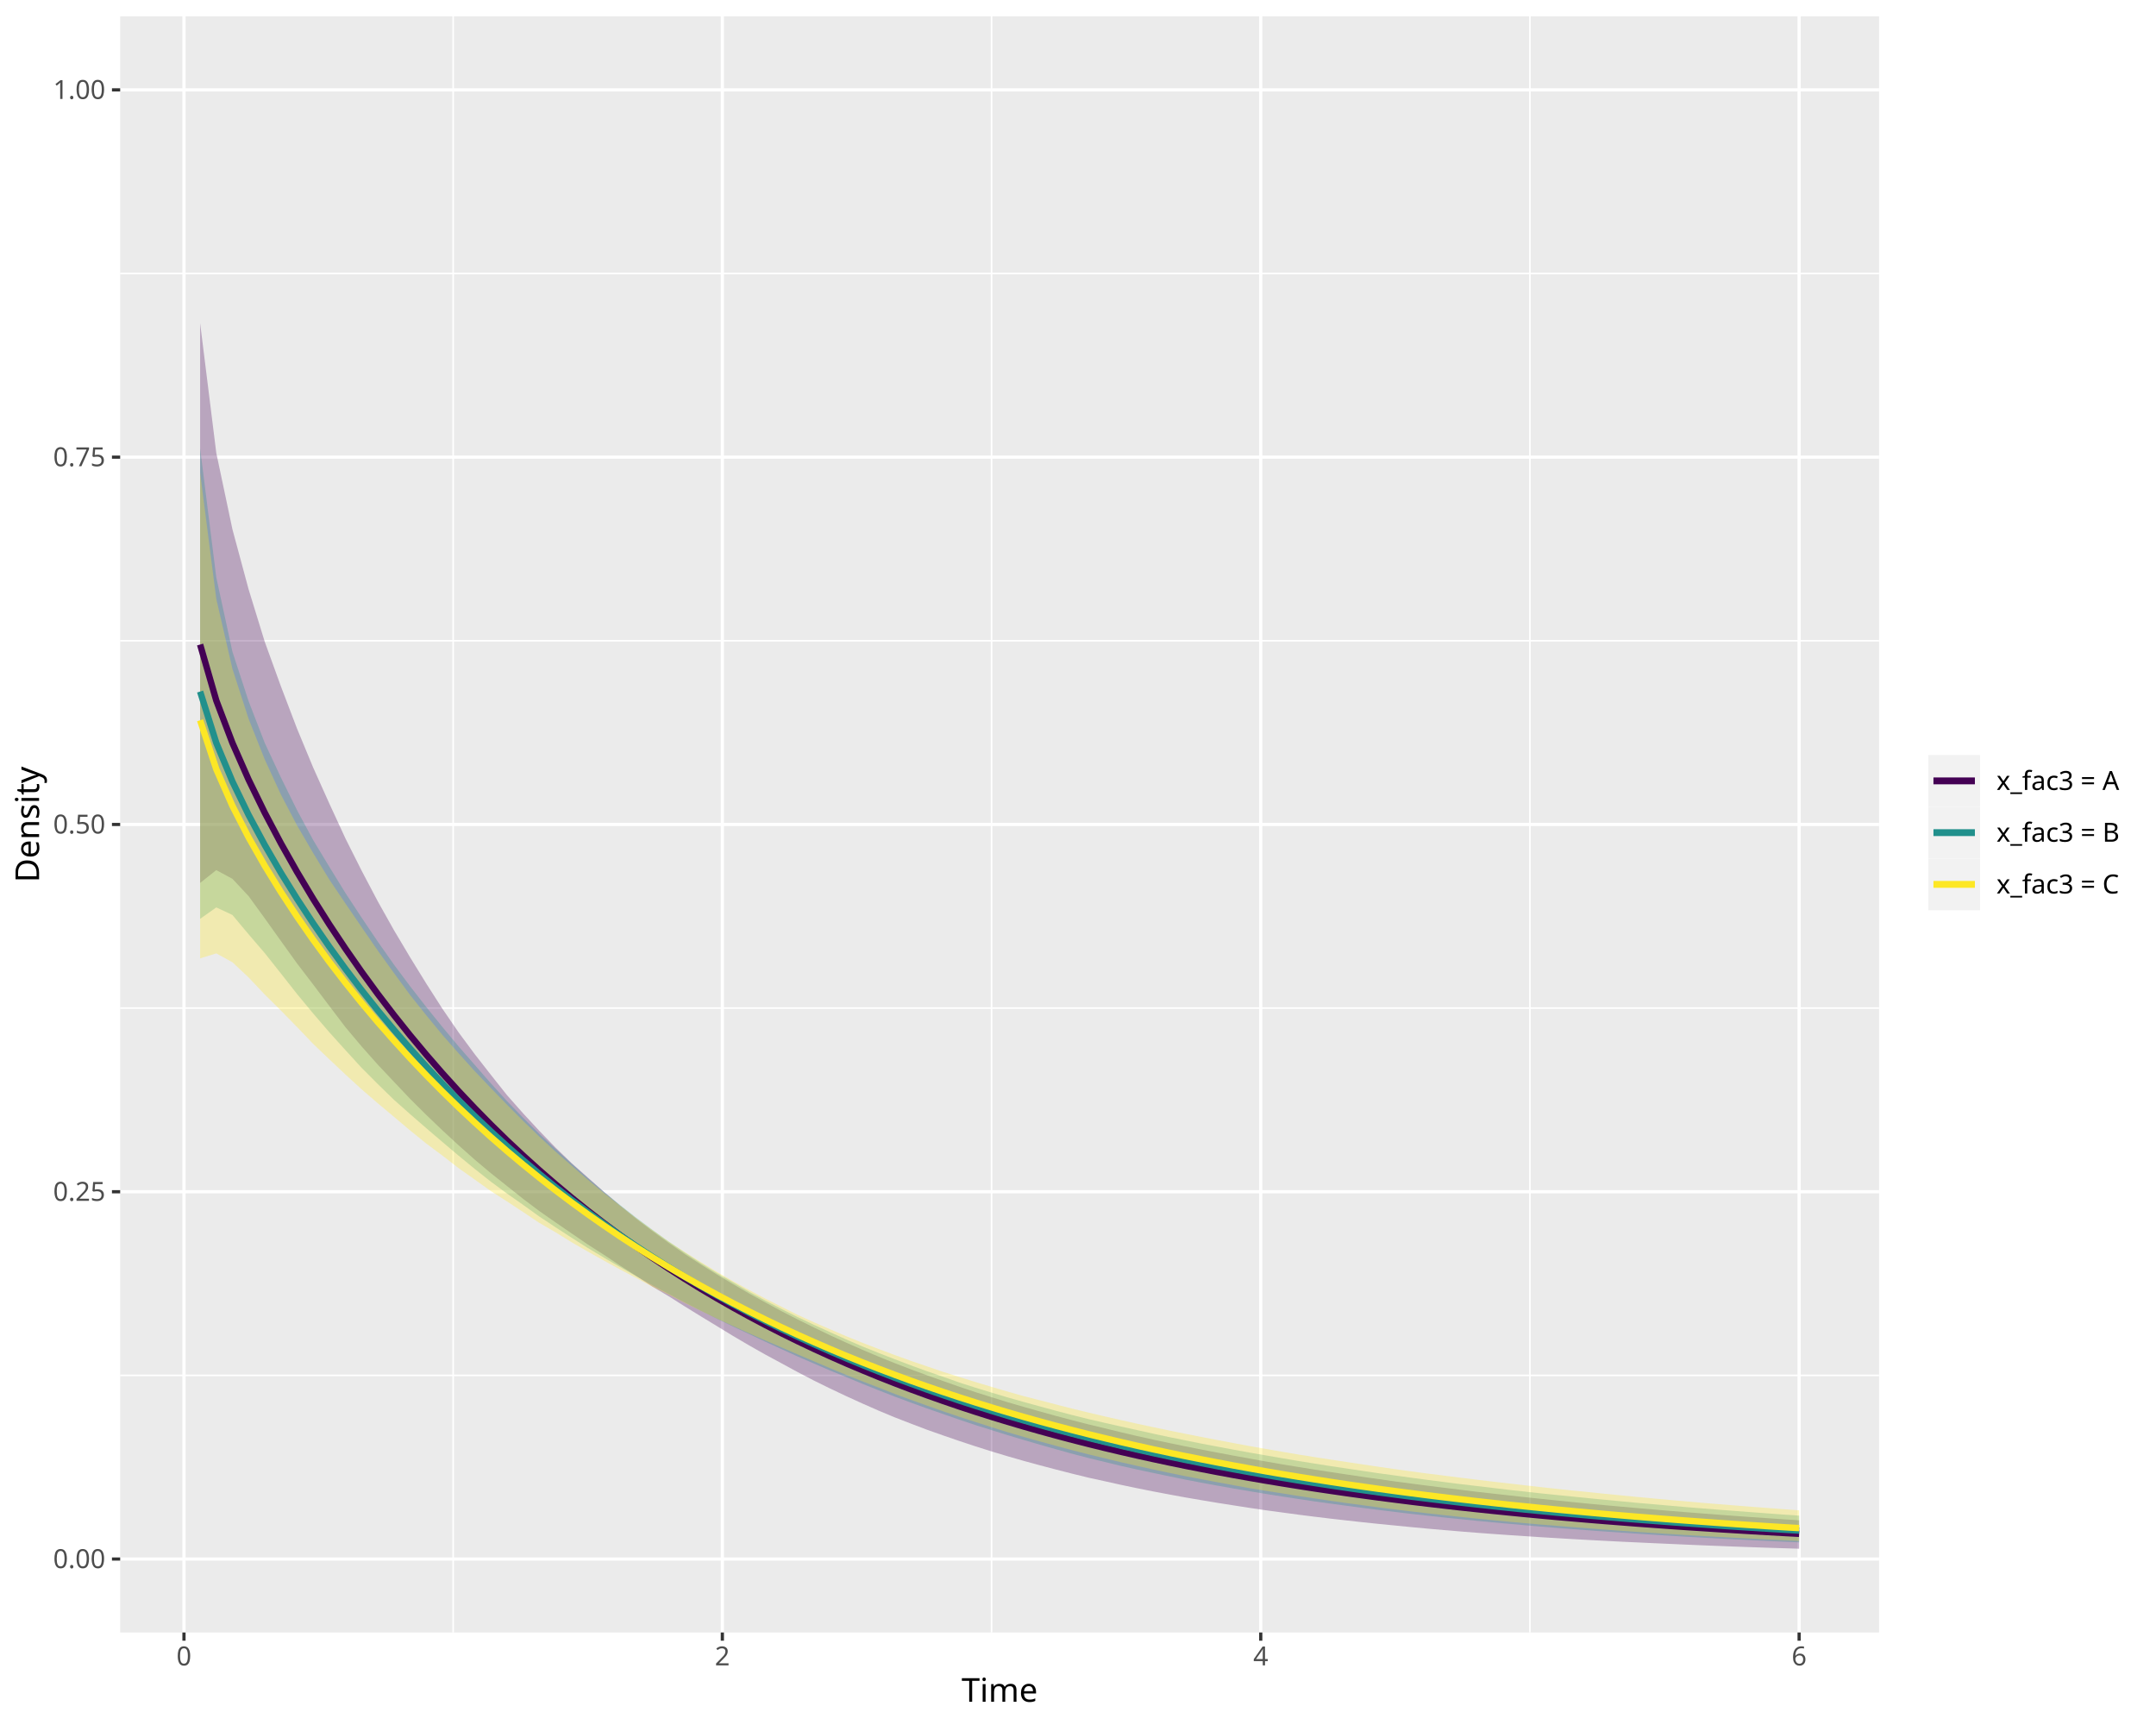
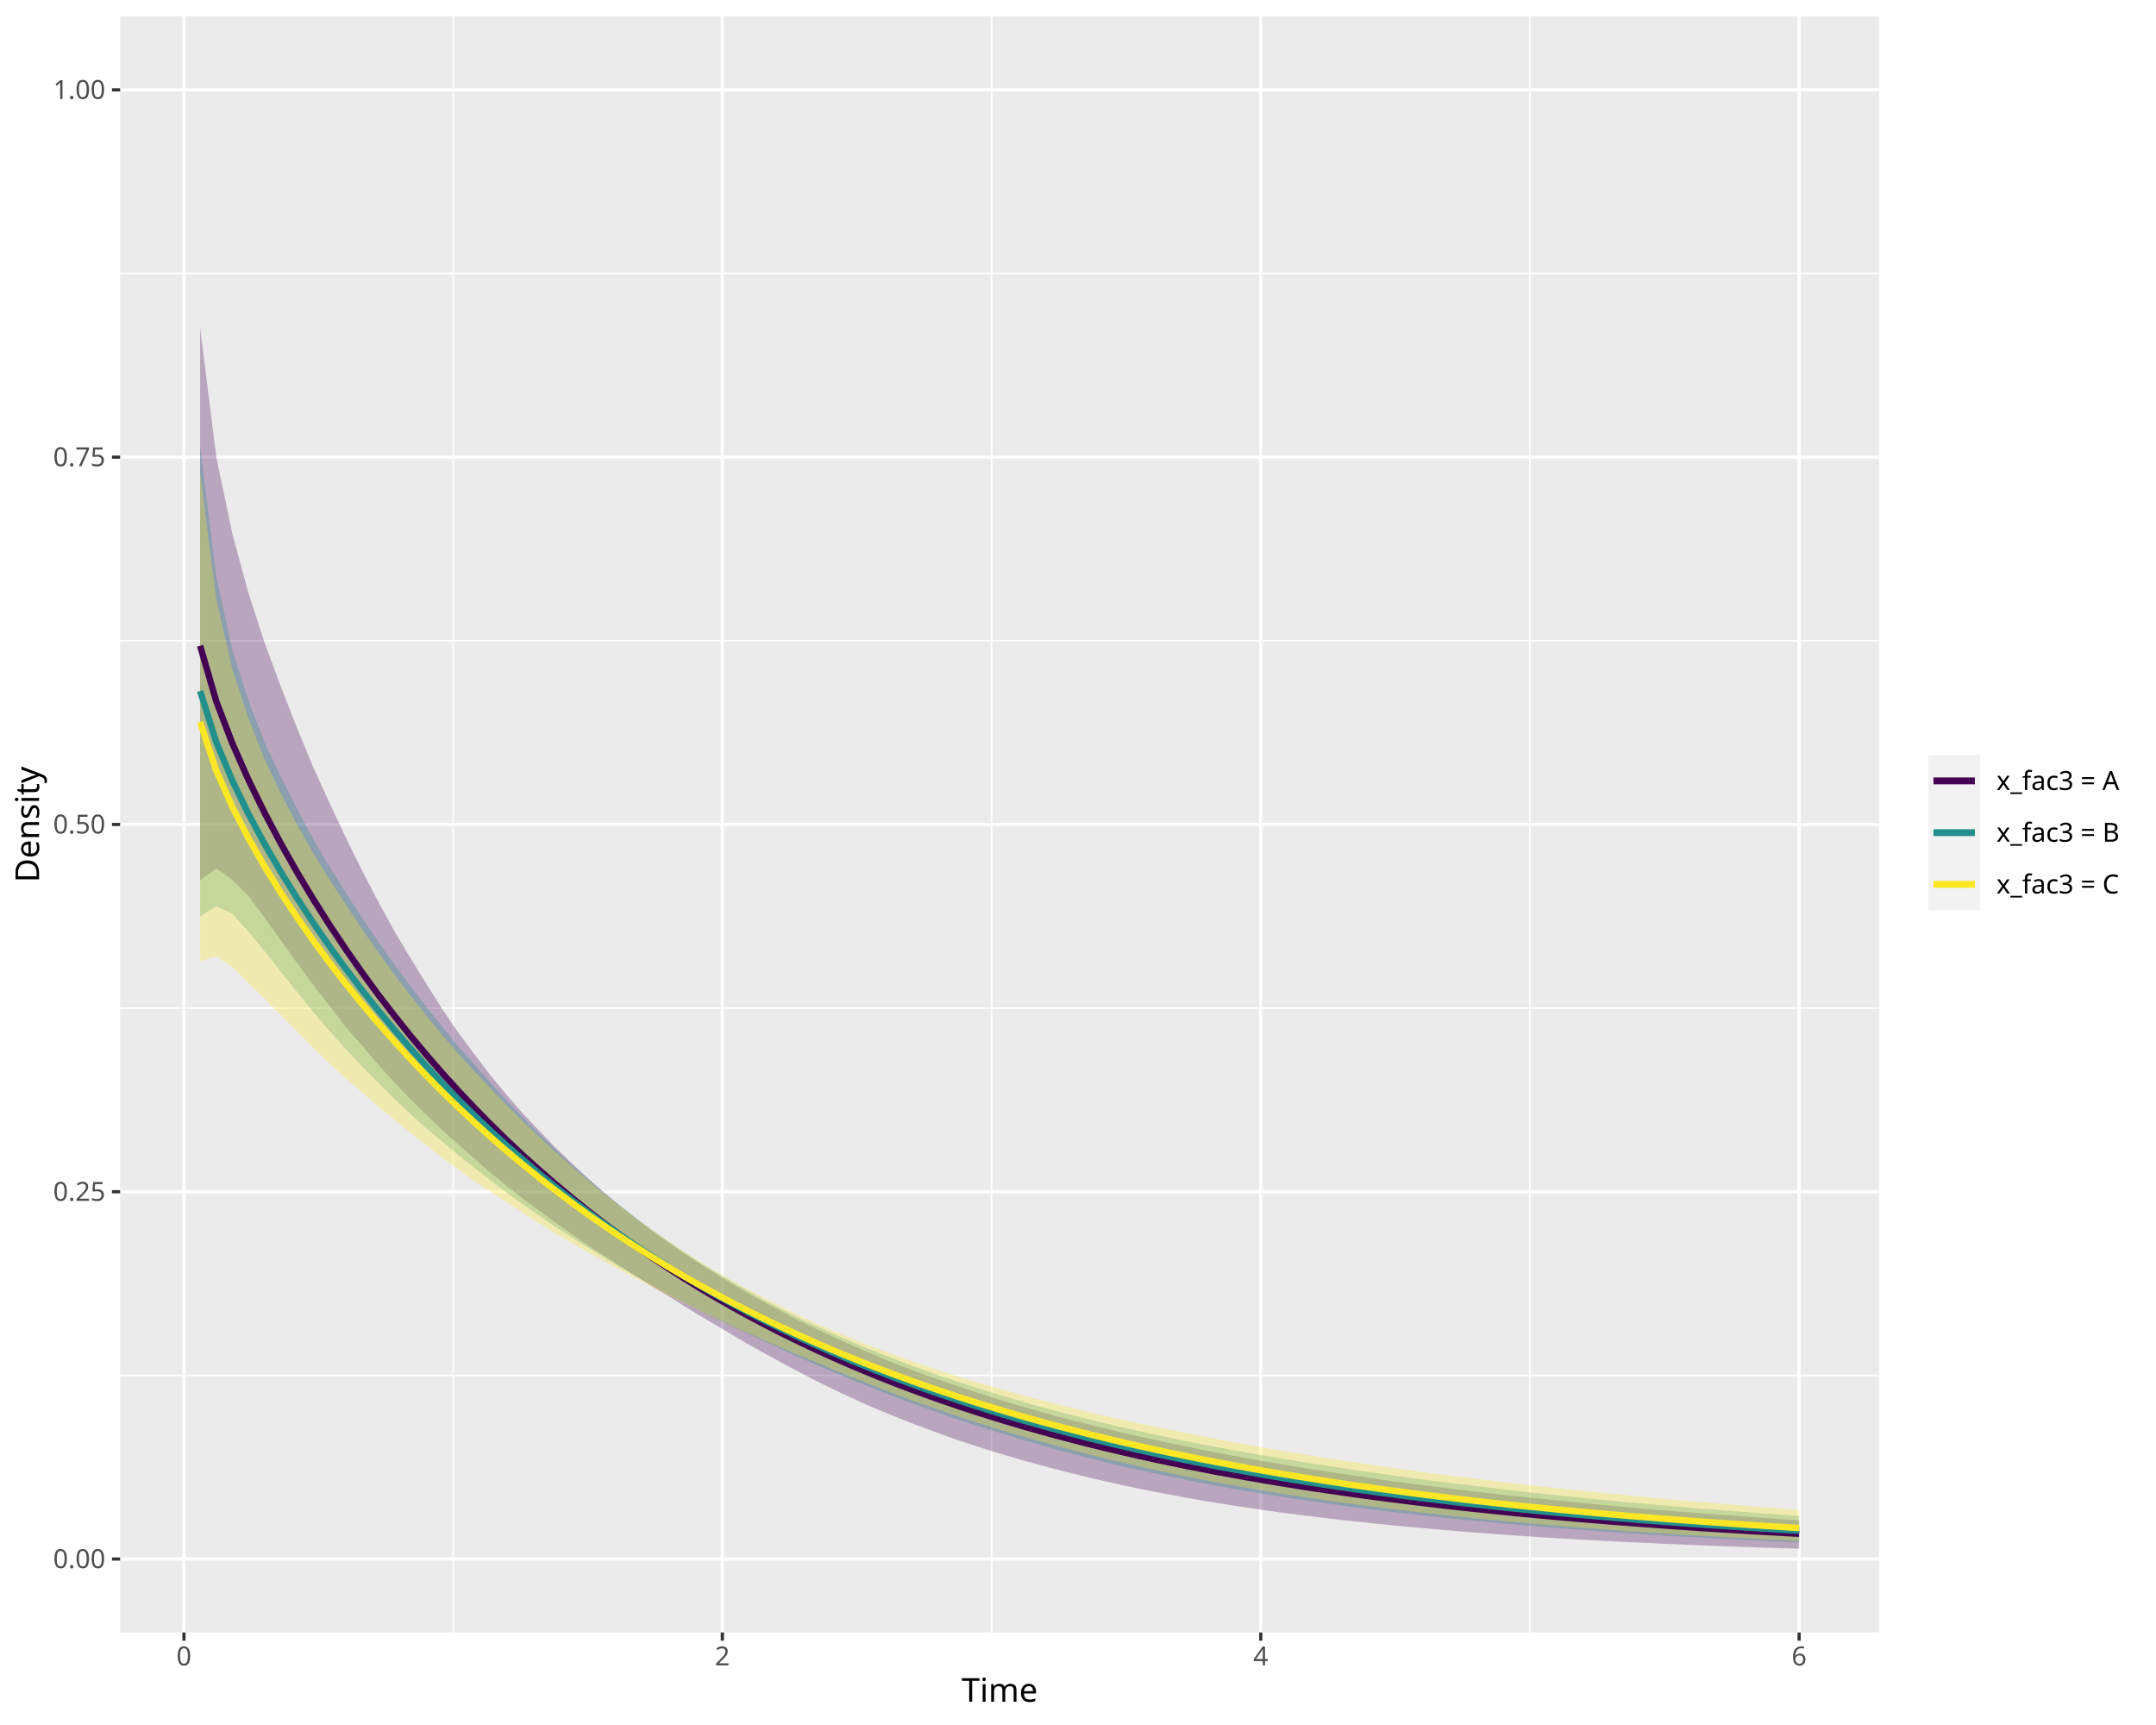
<svg xmlns="http://www.w3.org/2000/svg" class="svglite" data-engine-version="2.0" width="720.00pt" height="576.00pt" viewBox="0 0 720.00 576.00">
  <defs>
    <style type="text/css">
    .svglite line, .svglite polyline, .svglite polygon, .svglite path, .svglite rect, .svglite circle {
      fill: none;
      stroke: #000000;
      stroke-linecap: round;
      stroke-linejoin: round;
      stroke-miterlimit: 10.00;
    }
  </style>
  </defs>
  <rect width="100%" height="100%" style="stroke: none; fill: #FFFFFF;" />
  <defs>
    <clipPath id="cpMC4wMHw3MjAuMDB8MC4wMHw1NzYuMDA=">
      <rect x="0.00" y="0.00" width="720.00" height="576.00" />
    </clipPath>
  </defs>
  <g clip-path="url(#cpMC4wMHw3MjAuMDB8MC4wMHw1NzYuMDA=)">
    <rect x="0.00" y="0.00" width="720.00" height="576.00" style="stroke-width: 1.07; stroke: #FFFFFF; fill: #FFFFFF;" />
  </g>
  <defs>
    <clipPath id="cpNDAuMTN8NjI3LjUyfDUuNDh8NTQ1LjEx">
      <rect x="40.13" y="5.48" width="587.39" height="539.63" />
    </clipPath>
  </defs>
  <g clip-path="url(#cpNDAuMTN8NjI3LjUyfDUuNDh8NTQ1LjEx)">
    <rect x="40.13" y="5.48" width="587.39" height="539.63" style="stroke-width: 1.07; stroke: none; fill: #EBEBEB;" />
    <polyline points="40.13,459.26 627.52,459.26 " style="stroke-width: 0.53; stroke: #FFFFFF; stroke-linecap: butt;" />
    <polyline points="40.13,336.62 627.52,336.62 " style="stroke-width: 0.53; stroke: #FFFFFF; stroke-linecap: butt;" />
    <polyline points="40.13,213.97 627.52,213.97 " style="stroke-width: 0.53; stroke: #FFFFFF; stroke-linecap: butt;" />
    <polyline points="40.13,91.33 627.52,91.33 " style="stroke-width: 0.53; stroke: #FFFFFF; stroke-linecap: butt;" />
    <polyline points="151.34,545.11 151.34,5.48 " style="stroke-width: 0.53; stroke: #FFFFFF; stroke-linecap: butt;" />
    <polyline points="331.13,545.11 331.13,5.48 " style="stroke-width: 0.53; stroke: #FFFFFF; stroke-linecap: butt;" />
    <polyline points="510.92,545.11 510.92,5.48 " style="stroke-width: 0.53; stroke: #FFFFFF; stroke-linecap: butt;" />
    <polyline points="40.13,520.58 627.52,520.58 " style="stroke-width: 1.07; stroke: #FFFFFF; stroke-linecap: butt;" />
    <polyline points="40.13,397.94 627.52,397.94 " style="stroke-width: 1.07; stroke: #FFFFFF; stroke-linecap: butt;" />
    <polyline points="40.13,275.30 627.52,275.30 " style="stroke-width: 1.07; stroke: #FFFFFF; stroke-linecap: butt;" />
    <polyline points="40.13,152.65 627.52,152.65 " style="stroke-width: 1.07; stroke: #FFFFFF; stroke-linecap: butt;" />
    <polyline points="40.13,30.01 627.52,30.01 " style="stroke-width: 1.07; stroke: #FFFFFF; stroke-linecap: butt;" />
    <polyline points="61.44,545.11 61.44,5.48 " style="stroke-width: 1.07; stroke: #FFFFFF; stroke-linecap: butt;" />
    <polyline points="241.23,545.11 241.23,5.48 " style="stroke-width: 1.07; stroke: #FFFFFF; stroke-linecap: butt;" />
    <polyline points="421.03,545.11 421.03,5.48 " style="stroke-width: 1.07; stroke: #FFFFFF; stroke-linecap: butt;" />
    <polyline points="600.82,545.11 600.82,5.48 " style="stroke-width: 1.07; stroke: #FFFFFF; stroke-linecap: butt;" />
-     <polygon points="66.83,294.82 72.23,290.54 77.62,293.45 83.01,299.21 88.41,306.64 93.80,314.19 99.20,321.70 104.59,328.75 109.98,335.90 115.38,343.01 120.77,349.42 126.16,355.49 131.56,361.22 136.95,366.91 142.35,372.27 147.74,377.43 153.13,382.41 158.53,387.21 163.92,391.73 169.31,396.02 174.71,400.32 180.10,404.38 185.50,408.15 190.89,411.85 196.28,415.54 201.68,418.99 207.07,422.59 212.47,426.07 217.86,429.60 223.25,432.80 228.65,436.21 234.04,439.54 239.43,442.81 244.83,446.11 250.22,449.28 255.62,452.33 261.01,455.24 266.40,458.17 271.80,460.98 277.19,463.63 282.58,466.18 287.98,468.64 293.37,471.01 298.77,473.26 304.16,475.35 309.55,477.40 314.95,479.30 320.34,481.16 325.74,482.94 331.13,484.65 336.52,486.27 341.92,487.82 347.31,489.29 352.70,490.71 358.10,492.09 363.49,493.41 368.89,494.59 374.28,495.79 379.67,496.92 385.07,498.00 390.46,499.02 395.85,500.01 401.25,500.93 406.64,501.83 412.04,502.68 417.43,503.52 422.82,504.31 428.22,505.04 433.61,505.77 439.01,506.45 444.40,507.10 449.79,507.71 455.19,508.31 460.58,508.87 465.97,509.40 471.37,509.93 476.76,510.43 482.16,510.91 487.55,511.36 492.94,511.79 498.34,512.19 503.73,512.57 509.12,512.93 514.52,513.29 519.91,513.61 525.31,513.93 530.70,514.23 536.09,514.51 541.49,514.79 546.88,515.04 552.28,515.29 557.67,515.53 563.06,515.77 568.46,516.00 573.85,516.21 579.24,516.42 584.64,516.61 590.03,516.80 595.43,516.97 600.82,517.14 600.82,507.65 595.43,507.30 590.03,506.93 584.64,506.56 579.24,506.17 573.85,505.78 568.46,505.36 563.06,504.94 557.67,504.50 552.28,504.04 546.88,503.58 541.49,503.10 536.09,502.62 530.70,502.12 525.31,501.58 519.91,501.03 514.52,500.48 509.12,499.90 503.73,499.31 498.34,498.71 492.94,498.10 487.55,497.43 482.16,496.77 476.76,496.10 471.37,495.40 465.97,494.69 460.58,493.92 455.19,493.16 449.79,492.36 444.40,491.54 439.01,490.72 433.61,489.85 428.22,488.97 422.82,488.03 417.43,487.05 412.04,486.08 406.64,485.06 401.25,484.03 395.85,482.96 390.46,481.84 385.07,480.70 379.67,479.50 374.28,478.23 368.89,476.92 363.49,475.62 358.10,474.24 352.70,472.81 347.31,471.31 341.92,469.79 336.52,468.22 331.13,466.55 325.74,464.85 320.34,463.04 314.95,461.14 309.55,459.22 304.16,457.23 298.77,455.16 293.37,452.98 287.98,450.70 282.58,448.32 277.19,445.86 271.80,443.26 266.40,440.60 261.01,437.84 255.62,434.93 250.22,431.95 244.83,428.81 239.43,425.60 234.04,422.23 228.65,418.73 223.25,414.97 217.86,411.06 212.47,406.95 207.07,402.59 201.68,397.96 196.28,393.17 190.89,388.39 185.50,383.18 180.10,377.60 174.71,371.78 169.31,365.68 163.92,358.89 158.53,351.99 153.13,344.70 147.74,336.83 142.35,328.41 136.95,319.65 131.56,310.59 126.16,300.97 120.77,290.73 115.38,280.01 109.98,268.31 104.59,256.31 99.20,243.31 93.80,229.15 88.41,214.29 83.01,196.74 77.62,176.74 72.23,151.24 66.83,107.89 " style="stroke-width: 1.07; stroke: none; fill: #440154; fill-opacity: 0.30;" />
-     <polygon points="66.83,306.81 72.23,303.00 77.62,305.52 83.01,311.96 88.41,318.25 93.80,325.04 99.20,331.91 104.59,338.42 109.98,344.69 115.38,350.67 120.77,356.57 126.16,361.98 131.56,367.23 136.95,372.02 142.35,376.71 147.74,381.32 153.13,385.88 158.53,390.31 163.92,394.57 169.31,398.54 174.71,402.33 180.10,406.21 185.50,409.79 190.89,413.29 196.28,416.71 201.68,419.95 207.07,423.08 212.47,426.14 217.86,429.13 223.25,432.01 228.65,434.89 234.04,437.65 239.43,440.36 244.83,442.96 250.22,445.48 255.62,448.03 261.01,450.51 266.40,452.96 271.80,455.30 277.19,457.63 282.58,459.82 287.98,462.06 293.37,464.22 298.77,466.33 304.16,468.34 309.55,470.29 314.95,472.16 320.34,474.04 325.74,475.85 331.13,477.54 336.52,479.22 341.92,480.84 347.31,482.41 352.70,483.94 358.10,485.44 363.49,486.85 368.89,488.16 374.28,489.47 379.67,490.67 385.07,491.83 390.46,492.95 395.85,494.06 401.25,495.10 406.64,496.09 412.04,497.05 417.43,497.96 422.82,498.85 428.22,499.71 433.61,500.53 439.01,501.34 444.40,502.08 449.79,502.81 455.19,503.52 460.58,504.21 465.97,504.87 471.37,505.51 476.76,506.11 482.16,506.70 487.55,507.25 492.94,507.80 498.34,508.32 503.73,508.80 509.12,509.28 514.52,509.75 519.91,510.19 525.31,510.61 530.70,511.01 536.09,511.40 541.49,511.77 546.88,512.13 552.28,512.47 557.67,512.81 563.06,513.13 568.46,513.43 573.85,513.72 579.24,514.00 584.64,514.27 590.03,514.53 595.43,514.78 600.82,515.01 600.82,506.09 595.43,505.72 590.03,505.32 584.64,504.92 579.24,504.51 573.85,504.10 568.46,503.67 563.06,503.24 557.67,502.77 552.28,502.29 546.88,501.83 541.49,501.32 536.09,500.81 530.70,500.28 525.31,499.74 519.91,499.20 514.52,498.65 509.12,498.05 503.73,497.46 498.34,496.81 492.94,496.17 487.55,495.54 482.16,494.85 476.76,494.16 471.37,493.44 465.97,492.69 460.58,491.96 455.19,491.17 449.79,490.36 444.40,489.56 439.01,488.71 433.61,487.84 428.22,486.93 422.82,485.99 417.43,485.06 412.04,484.08 406.64,483.06 401.25,482.04 395.85,480.95 390.46,479.86 385.07,478.71 379.67,477.51 374.28,476.32 368.89,475.10 363.49,473.85 358.10,472.51 352.70,471.09 347.31,469.63 341.92,468.15 336.52,466.62 331.13,465.01 325.74,463.36 320.34,461.63 314.95,459.72 309.55,457.87 304.16,455.90 298.77,453.85 293.37,451.75 287.98,449.58 282.58,447.25 277.19,444.82 271.80,442.36 266.40,439.80 261.01,437.09 255.62,434.29 250.22,431.36 244.83,428.21 239.43,425.11 234.04,421.76 228.65,418.23 223.25,414.55 217.86,410.64 212.47,406.61 207.07,402.37 201.68,398.00 196.28,393.39 190.89,388.55 185.50,383.60 180.10,378.59 174.71,373.23 169.31,367.67 163.92,361.73 158.53,355.57 153.13,349.38 147.74,342.92 142.35,336.25 136.95,329.31 131.56,322.09 126.16,314.41 120.77,306.42 115.38,298.21 109.98,289.44 104.59,280.52 99.20,270.53 93.80,259.59 88.41,248.07 83.01,234.10 77.62,217.61 72.23,192.81 66.83,149.68 " style="stroke-width: 1.07; stroke: none; fill: #21908C; fill-opacity: 0.30;" />
-     <polygon points="66.83,320.01 72.23,318.35 77.62,321.31 83.01,326.37 88.41,332.08 93.80,337.42 99.20,342.94 104.59,348.57 109.98,353.72 115.38,358.81 120.77,363.74 126.16,368.39 131.56,372.92 136.95,377.46 142.35,381.84 147.74,385.86 153.13,390.04 158.53,393.87 163.92,397.71 169.31,401.18 174.71,404.72 180.10,408.33 185.50,411.46 190.89,414.80 196.28,417.91 201.68,420.93 207.07,423.90 212.47,426.74 217.86,429.65 223.25,432.26 228.65,435.08 234.04,437.71 239.43,440.31 244.83,442.79 250.22,445.24 255.62,447.61 261.01,449.93 266.40,452.26 271.80,454.55 277.19,456.85 282.58,459.08 287.98,461.24 293.37,463.31 298.77,465.43 304.16,467.41 309.55,469.35 314.95,471.25 320.34,473.08 325.74,474.82 331.13,476.56 336.52,478.24 341.92,479.82 347.31,481.33 352.70,482.80 358.10,484.25 363.49,485.63 368.89,486.93 374.28,488.24 379.67,489.46 385.07,490.66 390.46,491.81 395.85,492.91 401.25,493.93 406.64,494.96 412.04,495.95 417.43,496.94 422.82,497.82 428.22,498.67 433.61,499.53 439.01,500.34 444.40,501.14 449.79,501.91 455.19,502.63 460.58,503.36 465.97,504.04 471.37,504.69 476.76,505.32 482.16,505.92 487.55,506.50 492.94,507.06 498.34,507.59 503.73,508.11 509.12,508.60 514.52,509.07 519.91,509.50 525.31,509.93 530.70,510.35 536.09,510.77 541.49,511.16 546.88,511.53 552.28,511.88 557.67,512.23 563.06,512.57 568.46,512.89 573.85,513.19 579.24,513.48 584.64,513.76 590.03,514.05 595.43,514.30 600.82,514.54 600.82,504.32 595.43,503.92 590.03,503.51 584.64,503.10 579.24,502.68 573.85,502.25 568.46,501.81 563.06,501.33 557.67,500.86 552.28,500.37 546.88,499.86 541.49,499.33 536.09,498.81 530.70,498.25 525.31,497.72 519.91,497.15 514.52,496.56 509.12,495.95 503.73,495.33 498.34,494.71 492.94,494.06 487.55,493.40 482.16,492.71 476.76,492.04 471.37,491.33 465.97,490.58 460.58,489.80 455.19,489.00 449.79,488.19 444.40,487.38 439.01,486.54 433.61,485.68 428.22,484.77 422.82,483.83 417.43,482.88 412.04,481.88 406.64,480.86 401.25,479.82 395.85,478.76 390.46,477.66 385.07,476.54 379.67,475.38 374.28,474.17 368.89,472.95 363.49,471.67 358.10,470.36 352.70,468.98 347.31,467.58 341.92,466.20 336.52,464.67 331.13,463.09 325.74,461.47 320.34,459.77 314.95,458.08 309.55,456.24 304.16,454.39 298.77,452.45 293.37,450.43 287.98,448.36 282.58,446.17 277.19,443.86 271.80,441.52 266.40,439.05 261.01,436.35 255.62,433.64 250.22,430.78 244.83,427.83 239.43,424.70 234.04,421.43 228.65,418.04 223.25,414.53 217.86,410.71 212.47,406.79 207.07,402.59 201.68,398.36 196.28,393.89 190.89,389.22 185.50,384.52 180.10,379.51 174.71,374.29 169.31,368.86 163.92,363.30 158.53,357.66 153.13,351.68 147.74,345.56 142.35,339.01 136.95,332.24 131.56,324.90 126.16,317.41 120.77,309.60 115.38,301.71 109.98,293.70 104.59,284.85 99.20,275.62 93.80,265.30 88.41,253.59 83.01,239.99 77.62,223.33 72.23,199.97 66.83,157.86 " style="stroke-width: 1.07; stroke: none; fill: #FDE725; fill-opacity: 0.30;" />
-     <polyline points="66.83,215.22 72.23,233.91 77.62,248.09 83.01,260.32 88.41,271.38 93.80,281.59 99.20,291.15 104.59,300.16 109.98,308.69 115.38,316.80 120.77,324.53 126.16,331.91 131.56,338.96 136.95,345.71 142.35,352.18 147.74,358.38 153.13,364.33 158.53,370.04 163.92,375.53 169.31,380.80 174.71,385.86 180.10,390.73 185.50,395.41 190.89,399.91 196.28,404.24 201.68,408.41 207.07,412.42 212.47,416.29 217.86,420.00 223.25,423.58 228.65,427.03 234.04,430.35 239.43,433.54 244.83,436.62 250.22,439.59 255.62,442.45 261.01,445.20 266.40,447.85 271.80,450.41 277.19,452.87 282.58,455.25 287.98,457.53 293.37,459.74 298.77,461.87 304.16,463.92 309.55,465.89 314.95,467.80 320.34,469.64 325.74,471.41 331.13,473.12 336.52,474.76 341.92,476.35 347.31,477.88 352.70,479.36 358.10,480.79 363.49,482.16 368.89,483.49 374.28,484.77 379.67,486.00 385.07,487.19 390.46,488.34 395.85,489.45 401.25,490.51 406.64,491.55 412.04,492.54 417.43,493.50 422.82,494.43 428.22,495.32 433.61,496.18 439.01,497.02 444.40,497.82 449.79,498.60 455.19,499.34 460.58,500.07 465.97,500.76 471.37,501.44 476.76,502.09 482.16,502.71 487.55,503.32 492.94,503.90 498.34,504.47 503.73,505.01 509.12,505.54 514.52,506.05 519.91,506.54 525.31,507.01 530.70,507.47 536.09,507.91 541.49,508.33 546.88,508.75 552.28,509.14 557.67,509.53 563.06,509.90 568.46,510.25 573.85,510.60 579.24,510.93 584.64,511.26 590.03,511.57 595.43,511.87 600.82,512.16 " style="stroke-width: 2.13; stroke: #440154; stroke-linecap: butt;" />
-     <polyline points="66.83,230.92 72.23,248.06 77.62,260.98 83.01,272.10 88.41,282.15 93.80,291.44 99.20,300.14 104.59,308.34 109.98,316.13 115.38,323.55 120.77,330.63 126.16,337.40 131.56,343.89 136.95,350.11 142.35,356.09 147.74,361.83 153.13,367.35 158.53,372.66 163.92,377.76 169.31,382.68 174.71,387.42 180.10,391.98 185.50,396.38 190.89,400.62 196.28,404.70 201.68,408.64 207.07,412.44 212.47,416.10 217.86,419.64 223.25,423.05 228.65,426.34 234.04,429.51 239.43,432.58 244.83,435.53 250.22,438.39 255.62,441.14 261.01,443.80 266.40,446.37 271.80,448.85 277.19,451.25 282.58,453.56 287.98,455.79 293.37,457.95 298.77,460.03 304.16,462.04 309.55,463.99 314.95,465.86 320.34,467.68 325.74,469.43 331.13,471.12 336.52,472.76 341.92,474.33 347.31,475.86 352.70,477.34 358.10,478.76 363.49,480.14 368.89,481.47 374.28,482.75 379.67,484.00 385.07,485.20 390.46,486.36 395.85,487.48 401.25,488.56 406.64,489.61 412.04,490.62 417.43,491.60 422.82,492.55 428.22,493.46 433.61,494.35 439.01,495.20 444.40,496.03 449.79,496.83 455.19,497.60 460.58,498.35 465.97,499.07 471.37,499.77 476.76,500.44 482.16,501.09 487.55,501.72 492.94,502.33 498.34,502.92 503.73,503.49 509.12,504.05 514.52,504.58 519.91,505.10 525.31,505.59 530.70,506.08 536.09,506.54 541.49,507.00 546.88,507.43 552.28,507.85 557.67,508.26 563.06,508.66 568.46,509.04 573.85,509.41 579.24,509.77 584.64,510.11 590.03,510.45 595.43,510.77 600.82,511.08 " style="stroke-width: 2.13; stroke: #21908C; stroke-linecap: butt;" />
-     <polyline points="66.83,240.51 72.23,256.85 77.62,269.10 83.01,279.61 88.41,289.09 93.80,297.86 99.20,306.07 104.59,313.82 109.98,321.18 115.38,328.19 120.77,334.89 126.16,341.30 131.56,347.45 136.95,353.35 142.35,359.02 147.74,364.48 153.13,369.73 158.53,374.79 163.92,379.66 169.31,384.35 174.71,388.88 180.10,393.24 185.50,397.45 190.89,401.51 196.28,405.43 201.68,409.22 207.07,412.87 212.47,416.40 217.86,419.80 223.25,423.09 228.65,426.27 234.04,429.34 239.43,432.31 244.83,435.17 250.22,437.94 255.62,440.62 261.01,443.21 266.40,445.71 271.80,448.12 277.19,450.46 282.58,452.72 287.98,454.90 293.37,457.01 298.77,459.05 304.16,461.03 309.55,462.94 314.95,464.78 320.34,466.57 325.74,468.29 331.13,469.96 336.52,471.58 341.92,473.14 347.31,474.65 352.70,476.11 358.10,477.53 363.49,478.90 368.89,480.22 374.28,481.50 379.67,482.74 385.07,483.94 390.46,485.10 395.85,486.22 401.25,487.30 406.64,488.35 412.04,489.37 417.43,490.35 422.82,491.31 428.22,492.23 433.61,493.12 439.01,493.98 444.40,494.82 449.79,495.63 455.19,496.41 460.58,497.17 465.97,497.90 471.37,498.61 476.76,499.30 482.16,499.96 487.55,500.60 492.94,501.23 498.34,501.83 503.73,502.42 509.12,502.98 514.52,503.53 519.91,504.06 525.31,504.57 530.70,505.07 536.09,505.55 541.49,506.02 546.88,506.47 552.28,506.90 557.67,507.33 563.06,507.74 568.46,508.13 573.85,508.52 579.24,508.89 584.64,509.25 590.03,509.60 595.43,509.94 600.82,510.26 " style="stroke-width: 2.13; stroke: #FDE725; stroke-linecap: butt;" />
+     <polygon points="66.83,293.88 72.23,290.01 77.62,293.84 83.01,299.21 88.41,306.49 93.80,313.98 99.20,321.54 104.59,328.85 109.98,335.79 115.38,342.83 120.77,348.95 126.16,355.30 131.56,361.28 136.95,366.99 142.35,372.19 147.74,377.42 153.13,382.25 158.53,386.99 163.92,391.72 169.31,396.02 174.71,400.29 180.10,404.24 185.50,408.25 190.89,412.04 196.28,415.77 201.68,419.27 207.07,422.68 212.47,426.19 217.86,429.62 223.25,432.81 228.65,436.19 234.04,439.52 239.43,442.70 244.83,445.87 250.22,449.08 255.62,452.05 261.01,455.01 266.40,457.89 271.80,460.72 277.19,463.39 282.58,465.92 287.98,468.42 293.37,470.75 298.77,472.97 304.16,475.11 309.55,477.13 314.95,479.12 320.34,481.05 325.74,482.80 331.13,484.52 336.52,486.13 341.92,487.71 347.31,489.19 352.70,490.63 358.10,492.01 363.49,493.32 368.89,494.58 374.28,495.79 379.67,496.95 385.07,498.01 390.46,499.04 395.85,500.05 401.25,500.99 406.64,501.88 412.04,502.75 417.43,503.57 422.82,504.35 428.22,505.11 433.61,505.79 439.01,506.47 444.40,507.12 449.79,507.73 455.19,508.31 460.58,508.88 465.97,509.42 471.37,509.93 476.76,510.41 482.16,510.88 487.55,511.34 492.94,511.76 498.34,512.18 503.73,512.57 509.12,512.93 514.52,513.30 519.91,513.63 525.31,513.94 530.70,514.25 536.09,514.53 541.49,514.81 546.88,515.07 552.28,515.32 557.67,515.57 563.06,515.80 568.46,516.02 573.85,516.23 579.24,516.43 584.64,516.62 590.03,516.80 595.43,516.97 600.82,517.14 600.82,507.65 595.43,507.30 590.03,506.93 584.64,506.54 579.24,506.16 573.85,505.75 568.46,505.34 563.06,504.92 557.67,504.49 552.28,504.04 546.88,503.58 541.49,503.09 536.09,502.59 530.70,502.09 525.31,501.56 519.91,501.01 514.52,500.45 509.12,499.90 503.73,499.32 498.34,498.72 492.94,498.11 487.55,497.48 482.16,496.81 476.76,496.14 471.37,495.44 465.97,494.73 460.58,493.97 455.19,493.18 449.79,492.39 444.40,491.57 439.01,490.74 433.61,489.90 428.22,488.99 422.82,488.05 417.43,487.10 412.04,486.14 406.64,485.12 401.25,484.07 395.85,482.95 390.46,481.85 385.07,480.70 379.67,479.51 374.28,478.25 368.89,476.96 363.49,475.61 358.10,474.26 352.70,472.83 347.31,471.34 341.92,469.81 336.52,468.24 331.13,466.55 325.74,464.84 320.34,463.05 314.95,461.20 309.55,459.30 304.16,457.32 298.77,455.22 293.37,453.05 287.98,450.72 282.58,448.37 277.19,445.90 271.80,443.40 266.40,440.79 261.01,437.95 255.62,435.07 250.22,432.10 244.83,428.93 239.43,425.63 234.04,422.21 228.65,418.69 223.25,414.97 217.86,411.06 212.47,406.95 207.07,402.69 201.68,398.15 196.28,393.43 190.89,388.38 185.50,383.21 180.10,377.60 174.71,371.91 169.31,365.76 163.92,359.23 158.53,352.20 153.13,344.91 147.74,337.02 142.35,328.46 136.95,319.71 131.56,310.68 126.16,300.79 120.77,290.40 115.38,279.45 109.98,267.99 104.59,256.14 99.20,243.12 93.80,229.30 88.41,214.76 83.01,198.17 77.62,178.36 72.23,152.58 66.83,109.44 " style="stroke-width: 1.07; stroke: none; fill: #440154; fill-opacity: 0.30;" />
+     <polygon points="66.83,306.07 72.23,302.62 77.62,305.18 83.01,311.09 88.41,317.72 93.80,324.56 99.20,331.21 104.59,337.89 109.98,344.20 115.38,350.15 120.77,355.95 126.16,361.40 131.56,366.85 136.95,371.82 142.35,376.79 147.74,381.26 153.13,385.77 158.53,389.97 163.92,394.27 169.31,398.35 174.71,402.25 180.10,405.95 185.50,409.70 190.89,413.14 196.28,416.53 201.68,419.87 207.07,423.13 212.47,426.27 217.86,429.21 223.25,432.17 228.65,434.94 234.04,437.72 239.43,440.47 244.83,443.01 250.22,445.52 255.62,448.03 261.01,450.50 266.40,452.97 271.80,455.39 277.19,457.69 282.58,459.92 287.98,462.14 293.37,464.29 298.77,466.37 304.16,468.45 309.55,470.38 314.95,472.28 320.34,474.13 325.74,475.87 331.13,477.56 336.52,479.25 341.92,480.93 347.31,482.45 352.70,483.98 358.10,485.46 363.49,486.84 368.89,488.22 374.28,489.47 379.67,490.70 385.07,491.87 390.46,492.98 395.85,494.09 401.25,495.17 406.64,496.19 412.04,497.18 417.43,498.08 422.82,498.99 428.22,499.82 433.61,500.65 439.01,501.43 444.40,502.19 449.79,502.93 455.19,503.64 460.58,504.33 465.97,504.99 471.37,505.59 476.76,506.19 482.16,506.76 487.55,507.31 492.94,507.84 498.34,508.36 503.73,508.86 509.12,509.33 514.52,509.78 519.91,510.21 525.31,510.63 530.70,511.04 536.09,511.43 541.49,511.81 546.88,512.16 552.28,512.50 557.67,512.83 563.06,513.15 568.46,513.45 573.85,513.74 579.24,514.03 584.64,514.29 590.03,514.56 595.43,514.81 600.82,515.04 600.82,506.18 595.43,505.81 590.03,505.42 584.64,505.03 579.24,504.62 573.85,504.20 568.46,503.77 563.06,503.33 557.67,502.86 552.28,502.41 546.88,501.90 541.49,501.41 536.09,500.91 530.70,500.39 525.31,499.84 519.91,499.29 514.52,498.70 509.12,498.10 503.73,497.48 498.34,496.85 492.94,496.20 487.55,495.57 482.16,494.90 476.76,494.22 471.37,493.51 465.97,492.79 460.58,492.02 455.19,491.25 449.79,490.46 444.40,489.64 439.01,488.79 433.61,487.93 428.22,487.05 422.82,486.15 417.43,485.21 412.04,484.23 406.64,483.24 401.25,482.21 395.85,481.14 390.46,480.03 385.07,478.87 379.67,477.71 374.28,476.48 368.89,475.21 363.49,473.90 358.10,472.56 352.70,471.14 347.31,469.73 341.92,468.16 336.52,466.58 331.13,464.99 325.74,463.30 320.34,461.55 314.95,459.74 309.55,457.85 304.16,455.88 298.77,453.82 293.37,451.74 287.98,449.54 282.58,447.25 277.19,444.88 271.80,442.41 266.40,439.86 261.01,437.12 255.62,434.29 250.22,431.28 244.83,428.24 239.43,425.02 234.04,421.79 228.65,418.22 223.25,414.50 217.86,410.74 212.47,406.72 207.07,402.52 201.68,398.17 196.28,393.61 190.89,388.87 185.50,383.87 180.10,378.70 174.71,373.32 169.31,367.65 163.92,361.73 158.53,355.56 153.13,349.49 147.74,342.92 142.35,336.11 136.95,329.13 131.56,321.85 126.16,314.25 120.77,306.27 115.38,297.92 109.98,289.29 104.59,280.21 99.20,270.09 93.80,259.52 88.41,248.02 83.01,233.95 77.62,217.10 72.23,192.57 66.83,148.87 " style="stroke-width: 1.07; stroke: none; fill: #21908C; fill-opacity: 0.30;" />
+     <polygon points="66.83,321.09 72.23,319.31 77.62,322.93 83.01,328.29 88.41,333.55 93.80,339.01 99.20,344.42 104.59,349.86 109.98,355.09 115.38,359.93 120.77,364.62 126.16,369.32 131.56,373.74 136.95,378.23 142.35,382.39 147.74,386.66 153.13,390.56 158.53,394.57 163.92,398.02 169.31,401.55 174.71,405.08 180.10,408.48 185.50,411.89 190.89,415.04 196.28,418.12 201.68,421.13 207.07,424.02 212.47,426.87 217.86,429.74 223.25,432.54 228.65,435.13 234.04,437.78 239.43,440.35 244.83,442.92 250.22,445.33 255.62,447.71 261.01,450.06 266.40,452.41 271.80,454.60 277.19,456.87 282.58,459.08 287.98,461.22 293.37,463.34 298.77,465.45 304.16,467.45 309.55,469.35 314.95,471.23 320.34,473.08 325.74,474.81 331.13,476.56 336.52,478.15 341.92,479.75 347.31,481.28 352.70,482.75 358.10,484.19 363.49,485.59 368.89,486.94 374.28,488.23 379.67,489.48 385.07,490.67 390.46,491.84 395.85,492.93 401.25,494.01 406.64,495.02 412.04,496.00 417.43,496.96 422.82,497.88 428.22,498.75 433.61,499.59 439.01,500.40 444.40,501.20 449.79,501.95 455.19,502.67 460.58,503.38 465.97,504.05 471.37,504.69 476.76,505.29 482.16,505.90 487.55,506.47 492.94,507.02 498.34,507.55 503.73,508.06 509.12,508.54 514.52,509.02 519.91,509.47 525.31,509.90 530.70,510.32 536.09,510.74 541.49,511.13 546.88,511.52 552.28,511.88 557.67,512.22 563.06,512.55 568.46,512.86 573.85,513.16 579.24,513.45 584.64,513.73 590.03,514.02 595.43,514.28 600.82,514.53 600.82,504.17 595.43,503.76 590.03,503.34 584.64,502.92 579.24,502.48 573.85,502.03 568.46,501.57 563.06,501.11 557.67,500.65 552.28,500.16 546.88,499.63 541.49,499.10 536.09,498.57 530.70,498.04 525.31,497.50 519.91,496.91 514.52,496.33 509.12,495.72 503.73,495.10 498.34,494.44 492.94,493.78 487.55,493.11 482.16,492.45 476.76,491.78 471.37,491.04 465.97,490.26 460.58,489.48 455.19,488.70 449.79,487.88 444.40,487.06 439.01,486.22 433.61,485.32 428.22,484.44 422.82,483.54 417.43,482.57 412.04,481.58 406.64,480.56 401.25,479.49 395.85,478.45 390.46,477.37 385.07,476.26 379.67,475.13 374.28,473.97 368.89,472.77 363.49,471.49 358.10,470.13 352.70,468.80 347.31,467.40 341.92,466.00 336.52,464.51 331.13,462.96 325.74,461.39 320.34,459.76 314.95,458.00 309.55,456.21 304.16,454.37 298.77,452.43 293.37,450.45 287.98,448.37 282.58,446.16 277.19,443.94 271.80,441.53 266.40,438.97 261.01,436.36 255.62,433.63 250.22,430.79 244.83,427.85 239.43,424.72 234.04,421.46 228.65,418.08 223.25,414.52 217.86,410.74 212.47,406.89 207.07,402.74 201.68,398.46 196.28,394.07 190.89,389.42 185.50,384.63 180.10,379.60 174.71,374.40 169.31,369.10 163.92,363.51 158.53,357.81 153.13,351.93 147.74,345.64 142.35,339.08 136.95,332.29 131.56,325.19 126.16,317.80 120.77,310.00 115.38,301.88 109.98,293.62 104.59,284.83 99.20,275.34 93.80,264.94 88.41,253.60 83.01,240.01 77.62,223.60 72.23,200.12 66.83,157.85 " style="stroke-width: 1.07; stroke: none; fill: #FDE725; fill-opacity: 0.30;" />
+     <polyline points="66.83,215.63 72.23,234.19 77.62,248.30 83.01,260.48 88.41,271.51 93.80,281.70 99.20,291.23 104.59,300.22 109.98,308.74 115.38,316.84 120.77,324.56 126.16,331.93 131.56,338.97 136.95,345.72 142.35,352.18 147.74,358.38 153.13,364.32 158.53,370.03 163.92,375.51 169.31,380.78 174.71,385.84 180.10,390.71 185.50,395.39 190.89,399.89 196.28,404.22 201.68,408.39 207.07,412.40 212.47,416.26 217.86,419.97 223.25,423.55 228.65,427.00 234.04,430.32 239.43,433.51 244.83,436.59 250.22,439.56 255.62,442.41 261.01,445.17 266.40,447.82 271.80,450.38 277.19,452.84 282.58,455.22 287.98,457.51 293.37,459.71 298.77,461.84 304.16,463.89 309.55,465.87 314.95,467.77 320.34,469.61 325.74,471.38 331.13,473.09 336.52,474.74 341.92,476.33 347.31,477.86 352.70,479.34 358.10,480.76 363.49,482.14 368.89,483.46 374.28,484.74 379.67,485.98 385.07,487.17 390.46,488.32 395.85,489.43 401.25,490.49 406.64,491.53 412.04,492.52 417.43,493.48 422.82,494.41 428.22,495.30 433.61,496.17 439.01,497.00 444.40,497.80 449.79,498.58 455.19,499.33 460.58,500.05 465.97,500.75 471.37,501.42 476.76,502.07 482.16,502.70 487.55,503.31 492.94,503.89 498.34,504.45 503.73,505.00 509.12,505.53 514.52,506.03 519.91,506.52 525.31,507.00 530.70,507.45 536.09,507.90 541.49,508.32 546.88,508.73 552.28,509.13 557.67,509.52 563.06,509.89 568.46,510.25 573.85,510.59 579.24,510.92 584.64,511.25 590.03,511.56 595.43,511.86 600.82,512.15 " style="stroke-width: 2.13; stroke: #440154; stroke-linecap: butt;" />
+     <polyline points="66.83,230.73 72.23,247.82 77.62,260.73 83.01,271.85 88.41,281.90 93.80,291.19 99.20,299.90 104.59,308.12 109.98,315.92 115.38,323.35 120.77,330.44 126.16,337.22 131.56,343.72 136.95,349.96 142.35,355.94 147.74,361.70 153.13,367.22 158.53,372.54 163.92,377.66 169.31,382.59 174.71,387.33 180.10,391.90 185.50,396.31 190.89,400.55 196.28,404.65 201.68,408.59 207.07,412.40 212.47,416.07 217.86,419.61 223.25,423.02 228.65,426.32 234.04,429.50 239.43,432.57 244.83,435.53 250.22,438.39 255.62,441.15 261.01,443.81 266.40,446.38 271.80,448.87 277.19,451.26 282.58,453.58 287.98,455.82 293.37,457.97 298.77,460.06 304.16,462.07 309.55,464.02 314.95,465.90 320.34,467.71 325.74,469.47 331.13,471.16 336.52,472.80 341.92,474.38 347.31,475.90 352.70,477.38 358.10,478.80 363.49,480.18 368.89,481.51 374.28,482.80 379.67,484.04 385.07,485.24 390.46,486.40 395.85,487.53 401.25,488.61 406.64,489.66 412.04,490.67 417.43,491.65 422.82,492.60 428.22,493.51 433.61,494.40 439.01,495.25 444.40,496.08 449.79,496.88 455.19,497.65 460.58,498.39 465.97,499.12 471.37,499.81 476.76,500.49 482.16,501.14 487.55,501.77 492.94,502.38 498.34,502.97 503.73,503.54 509.12,504.09 514.52,504.62 519.91,505.14 525.31,505.64 530.70,506.12 536.09,506.59 541.49,507.04 546.88,507.47 552.28,507.90 557.67,508.30 563.06,508.70 568.46,509.08 573.85,509.45 579.24,509.81 584.64,510.15 590.03,510.48 595.43,510.81 600.82,511.12 " style="stroke-width: 2.13; stroke: #21908C; stroke-linecap: butt;" />
+     <polyline points="66.83,241.11 72.23,257.33 77.62,269.50 83.01,279.97 88.41,289.41 93.80,298.14 99.20,306.32 104.59,314.05 109.98,321.39 115.38,328.38 120.77,335.06 126.16,341.45 131.56,347.59 136.95,353.48 142.35,359.14 147.74,364.58 153.13,369.82 158.53,374.87 163.92,379.73 169.31,384.41 174.71,388.93 180.10,393.29 185.50,397.49 190.89,401.54 196.28,405.46 201.68,409.24 207.07,412.88 212.47,416.41 217.86,419.81 223.25,423.09 228.65,426.27 234.04,429.33 239.43,432.30 244.83,435.16 250.22,437.93 255.62,440.60 261.01,443.18 266.40,445.68 271.80,448.10 277.19,450.43 282.58,452.69 287.98,454.87 293.37,456.98 298.77,459.02 304.16,460.99 309.55,462.90 314.95,464.74 320.34,466.53 325.74,468.25 331.13,469.92 336.52,471.53 341.92,473.10 347.31,474.61 352.70,476.07 358.10,477.48 363.49,478.85 368.89,480.17 374.28,481.45 379.67,482.69 385.07,483.89 390.46,485.05 395.85,486.17 401.25,487.25 406.64,488.30 412.04,489.32 417.43,490.31 422.82,491.26 428.22,492.18 433.61,493.07 439.01,493.93 444.40,494.77 449.79,495.58 455.19,496.36 460.58,497.12 465.97,497.85 471.37,498.56 476.76,499.25 482.16,499.91 487.55,500.56 492.94,501.18 498.34,501.79 503.73,502.37 509.12,502.94 514.52,503.48 519.91,504.01 525.31,504.53 530.70,505.02 536.09,505.51 541.49,505.97 546.88,506.42 552.28,506.86 557.67,507.29 563.06,507.70 568.46,508.09 573.85,508.48 579.24,508.85 584.64,509.21 590.03,509.56 595.43,509.90 600.82,510.23 " style="stroke-width: 2.13; stroke: #FDE725; stroke-linecap: butt;" />
  </g>
  <g clip-path="url(#cpMC4wMHw3MjAuMDB8MC4wMHw1NzYuMDA=)">
    <text x="35.20" y="523.61" text-anchor="end" style="font-size: 8.80px; fill: #4D4D4D; font-family: sans;" textLength="17.13px" lengthAdjust="spacingAndGlyphs">0.00</text>
    <text x="35.20" y="400.97" text-anchor="end" style="font-size: 8.80px; fill: #4D4D4D; font-family: sans;" textLength="17.13px" lengthAdjust="spacingAndGlyphs">0.25</text>
    <text x="35.20" y="278.32" text-anchor="end" style="font-size: 8.80px; fill: #4D4D4D; font-family: sans;" textLength="17.13px" lengthAdjust="spacingAndGlyphs">0.50</text>
    <text x="35.20" y="155.68" text-anchor="end" style="font-size: 8.80px; fill: #4D4D4D; font-family: sans;" textLength="17.13px" lengthAdjust="spacingAndGlyphs">0.75</text>
    <text x="35.20" y="33.04" text-anchor="end" style="font-size: 8.80px; fill: #4D4D4D; font-family: sans;" textLength="17.13px" lengthAdjust="spacingAndGlyphs">1.00</text>
    <polyline points="37.39,520.58 40.13,520.58 " style="stroke-width: 1.07; stroke: #333333; stroke-linecap: butt;" />
    <polyline points="37.39,397.94 40.13,397.94 " style="stroke-width: 1.07; stroke: #333333; stroke-linecap: butt;" />
    <polyline points="37.39,275.30 40.13,275.30 " style="stroke-width: 1.07; stroke: #333333; stroke-linecap: butt;" />
    <polyline points="37.39,152.65 40.13,152.65 " style="stroke-width: 1.07; stroke: #333333; stroke-linecap: butt;" />
    <polyline points="37.39,30.01 40.13,30.01 " style="stroke-width: 1.07; stroke: #333333; stroke-linecap: butt;" />
    <polyline points="61.44,547.85 61.44,545.11 " style="stroke-width: 1.07; stroke: #333333; stroke-linecap: butt;" />
    <polyline points="241.23,547.85 241.23,545.11 " style="stroke-width: 1.07; stroke: #333333; stroke-linecap: butt;" />
    <polyline points="421.03,547.85 421.03,545.11 " style="stroke-width: 1.07; stroke: #333333; stroke-linecap: butt;" />
    <polyline points="600.82,547.85 600.82,545.11 " style="stroke-width: 1.07; stroke: #333333; stroke-linecap: butt;" />
    <text x="61.44" y="556.10" text-anchor="middle" style="font-size: 8.80px; fill: #4D4D4D; font-family: sans;" textLength="4.89px" lengthAdjust="spacingAndGlyphs">0</text>
    <text x="241.23" y="556.10" text-anchor="middle" style="font-size: 8.80px; fill: #4D4D4D; font-family: sans;" textLength="4.89px" lengthAdjust="spacingAndGlyphs">2</text>
    <text x="421.03" y="556.10" text-anchor="middle" style="font-size: 8.80px; fill: #4D4D4D; font-family: sans;" textLength="4.89px" lengthAdjust="spacingAndGlyphs">4</text>
    <text x="600.82" y="556.10" text-anchor="middle" style="font-size: 8.80px; fill: #4D4D4D; font-family: sans;" textLength="4.89px" lengthAdjust="spacingAndGlyphs">6</text>
    <text x="333.83" y="568.24" text-anchor="middle" style="font-size: 11.00px; font-family: sans;" textLength="24.45px" lengthAdjust="spacingAndGlyphs">Time</text>
    <text transform="translate(13.05,275.30) rotate(-90)" text-anchor="middle" style="font-size: 11.00px; font-family: sans;" textLength="36.69px" lengthAdjust="spacingAndGlyphs">Density</text>
    <rect x="638.48" y="241.16" width="76.04" height="68.28" style="stroke-width: 1.07; stroke: none; fill: #FFFFFF;" />
    <rect x="643.96" y="252.12" width="17.28" height="17.28" style="stroke-width: 1.07; stroke: none; fill: #F2F2F2;" />
    <line x1="645.69" y1="260.76" x2="659.51" y2="260.76" style="stroke-width: 2.13; stroke: #440154; stroke-linecap: butt;" />
    <line x1="645.69" y1="260.76" x2="659.51" y2="260.76" style="stroke-width: 2.13; stroke: #440154; stroke-linecap: butt;" />
    <line x1="645.69" y1="260.76" x2="659.51" y2="260.76" style="stroke-width: 2.13; stroke: #440154; stroke-linecap: butt;" />
    <rect x="643.96" y="269.40" width="17.28" height="17.28" style="stroke-width: 1.07; stroke: none; fill: #F2F2F2;" />
    <line x1="645.69" y1="278.04" x2="659.51" y2="278.04" style="stroke-width: 2.13; stroke: #21908C; stroke-linecap: butt;" />
    <line x1="645.69" y1="278.04" x2="659.51" y2="278.04" style="stroke-width: 2.13; stroke: #21908C; stroke-linecap: butt;" />
    <line x1="645.69" y1="278.04" x2="659.51" y2="278.04" style="stroke-width: 2.13; stroke: #21908C; stroke-linecap: butt;" />
    <rect x="643.96" y="286.68" width="17.28" height="17.28" style="stroke-width: 1.07; stroke: none; fill: #F2F2F2;" />
    <line x1="645.69" y1="295.32" x2="659.51" y2="295.32" style="stroke-width: 2.13; stroke: #FDE725; stroke-linecap: butt;" />
    <line x1="645.69" y1="295.32" x2="659.51" y2="295.32" style="stroke-width: 2.13; stroke: #FDE725; stroke-linecap: butt;" />
    <line x1="645.69" y1="295.32" x2="659.51" y2="295.32" style="stroke-width: 2.13; stroke: #FDE725; stroke-linecap: butt;" />
    <text x="666.72" y="263.78" style="font-size: 8.80px; font-family: sans;" textLength="41.84px" lengthAdjust="spacingAndGlyphs">x_fac3 = A</text>
    <text x="666.72" y="281.06" style="font-size: 8.80px; font-family: sans;" textLength="41.84px" lengthAdjust="spacingAndGlyphs">x_fac3 = B</text>
    <text x="666.72" y="298.34" style="font-size: 8.80px; font-family: sans;" textLength="42.32px" lengthAdjust="spacingAndGlyphs">x_fac3 = C</text>
  </g>
</svg>
